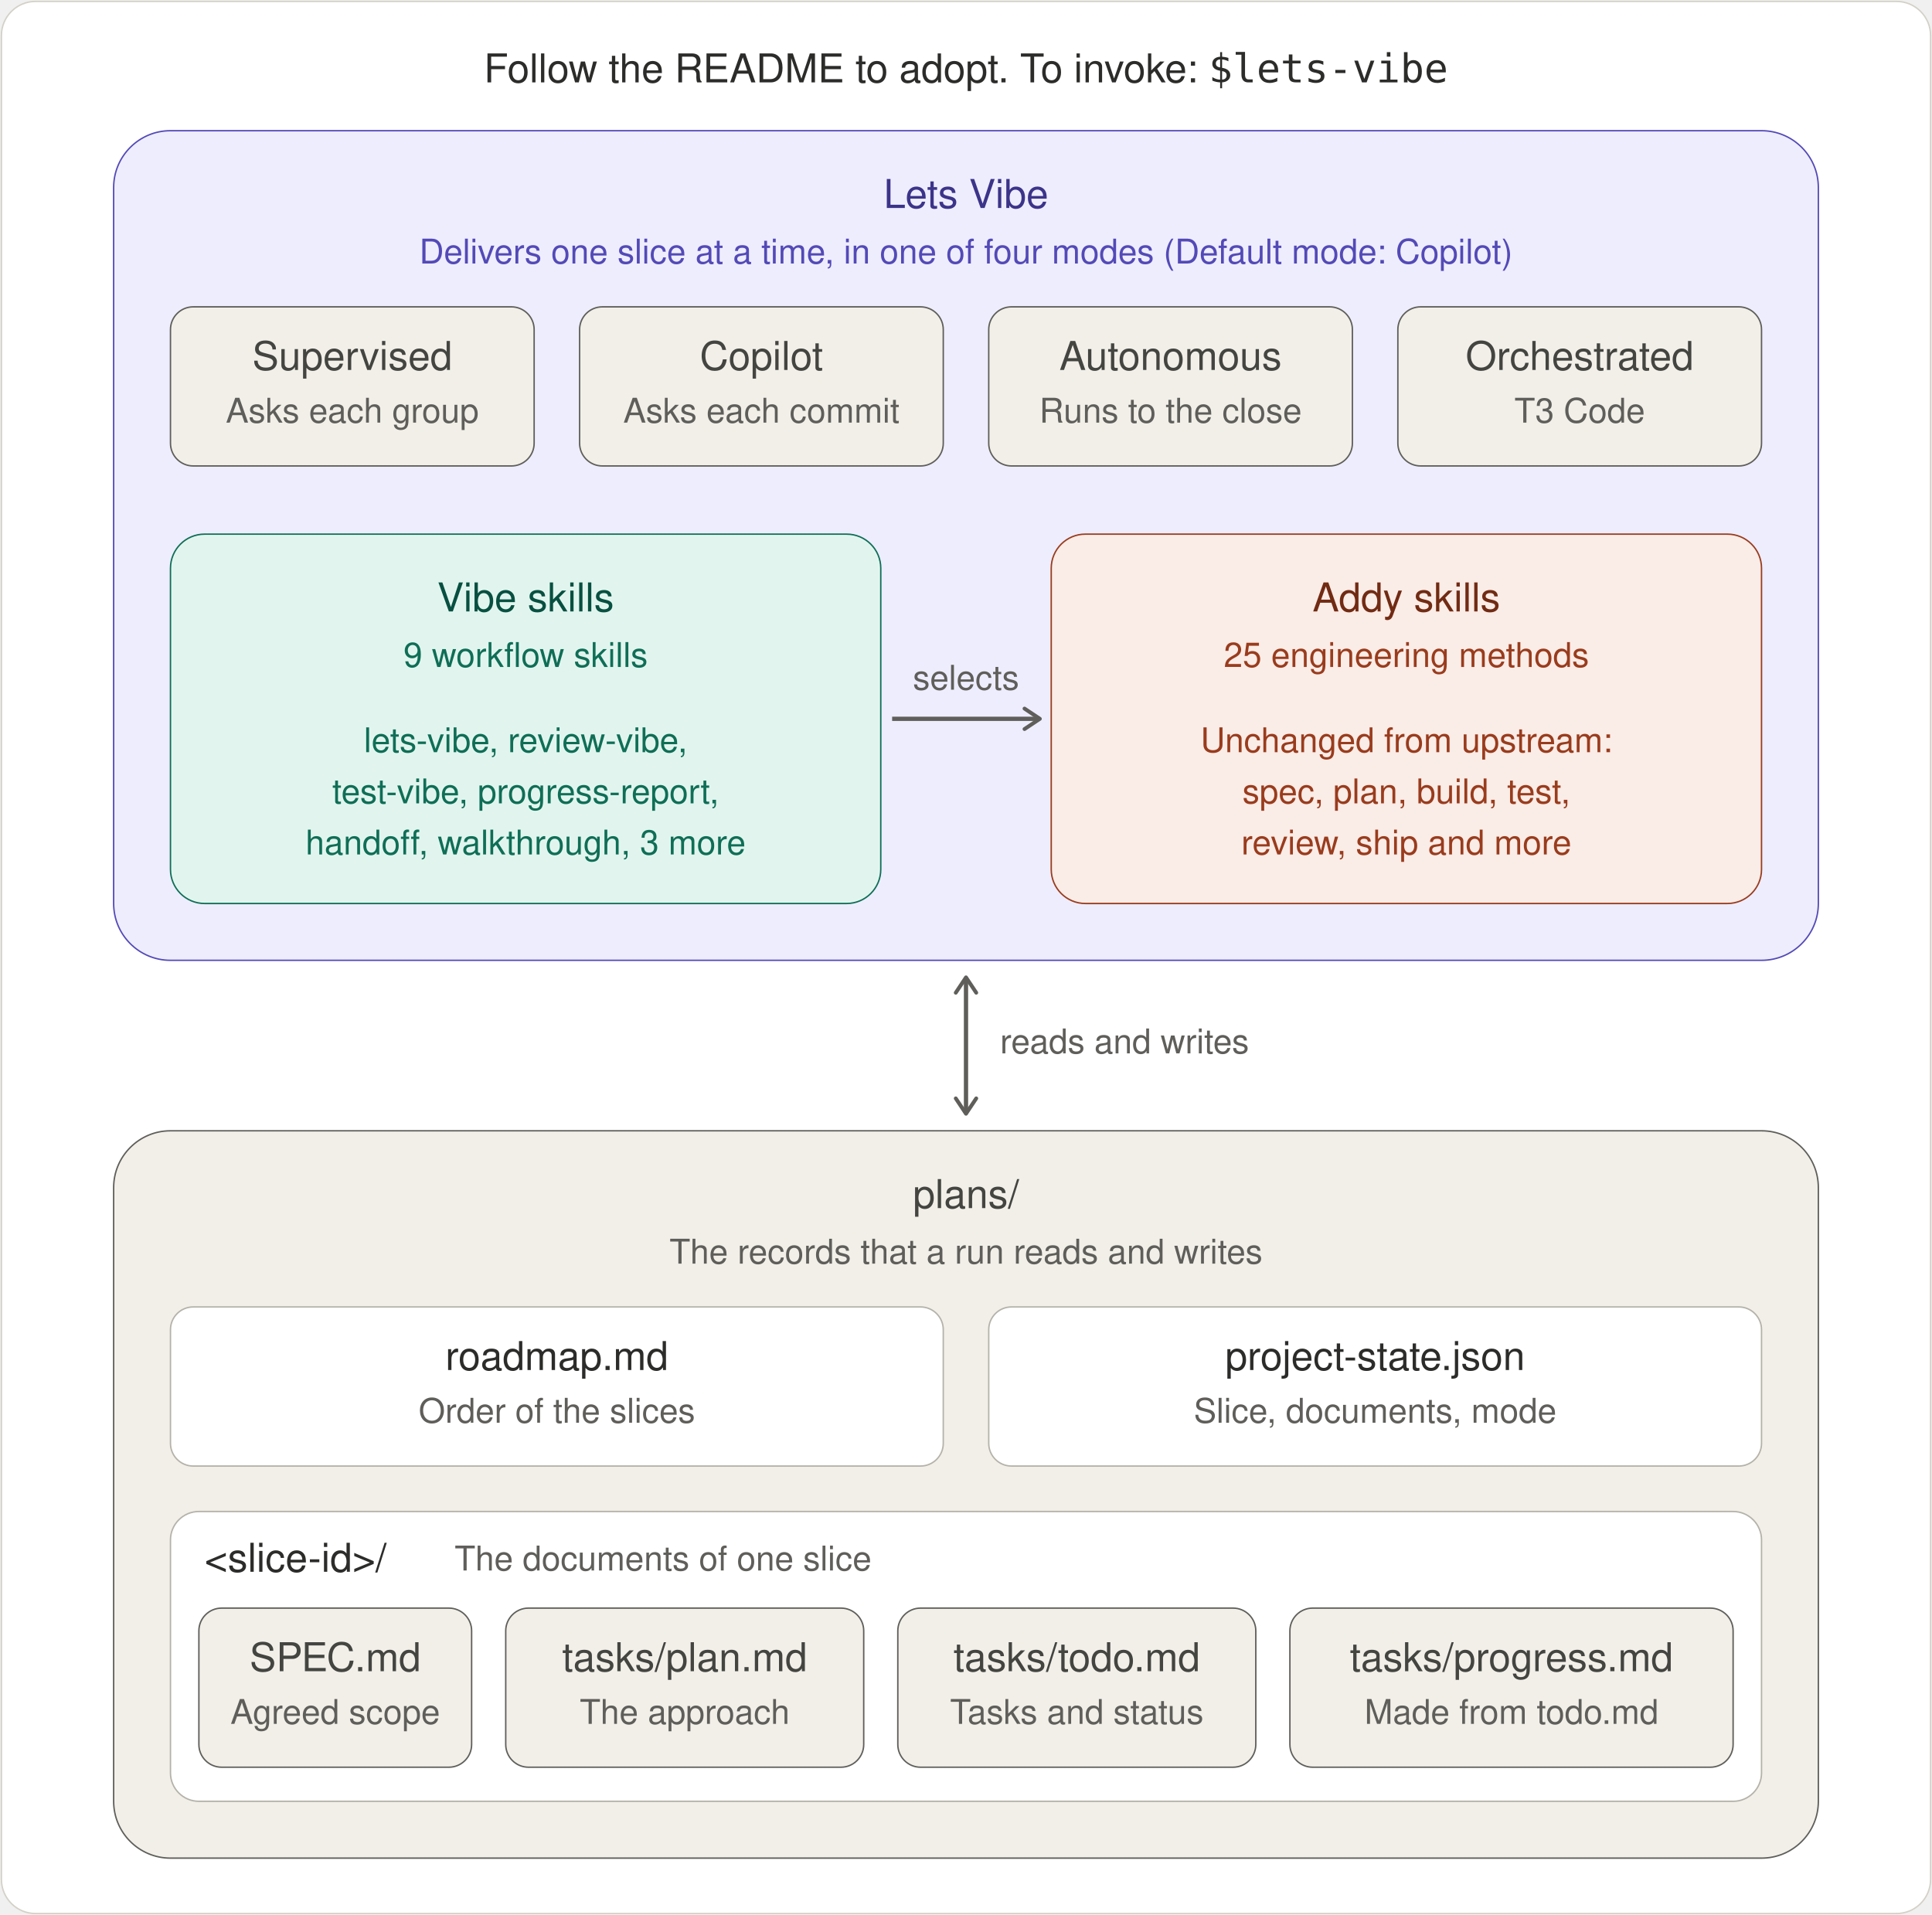
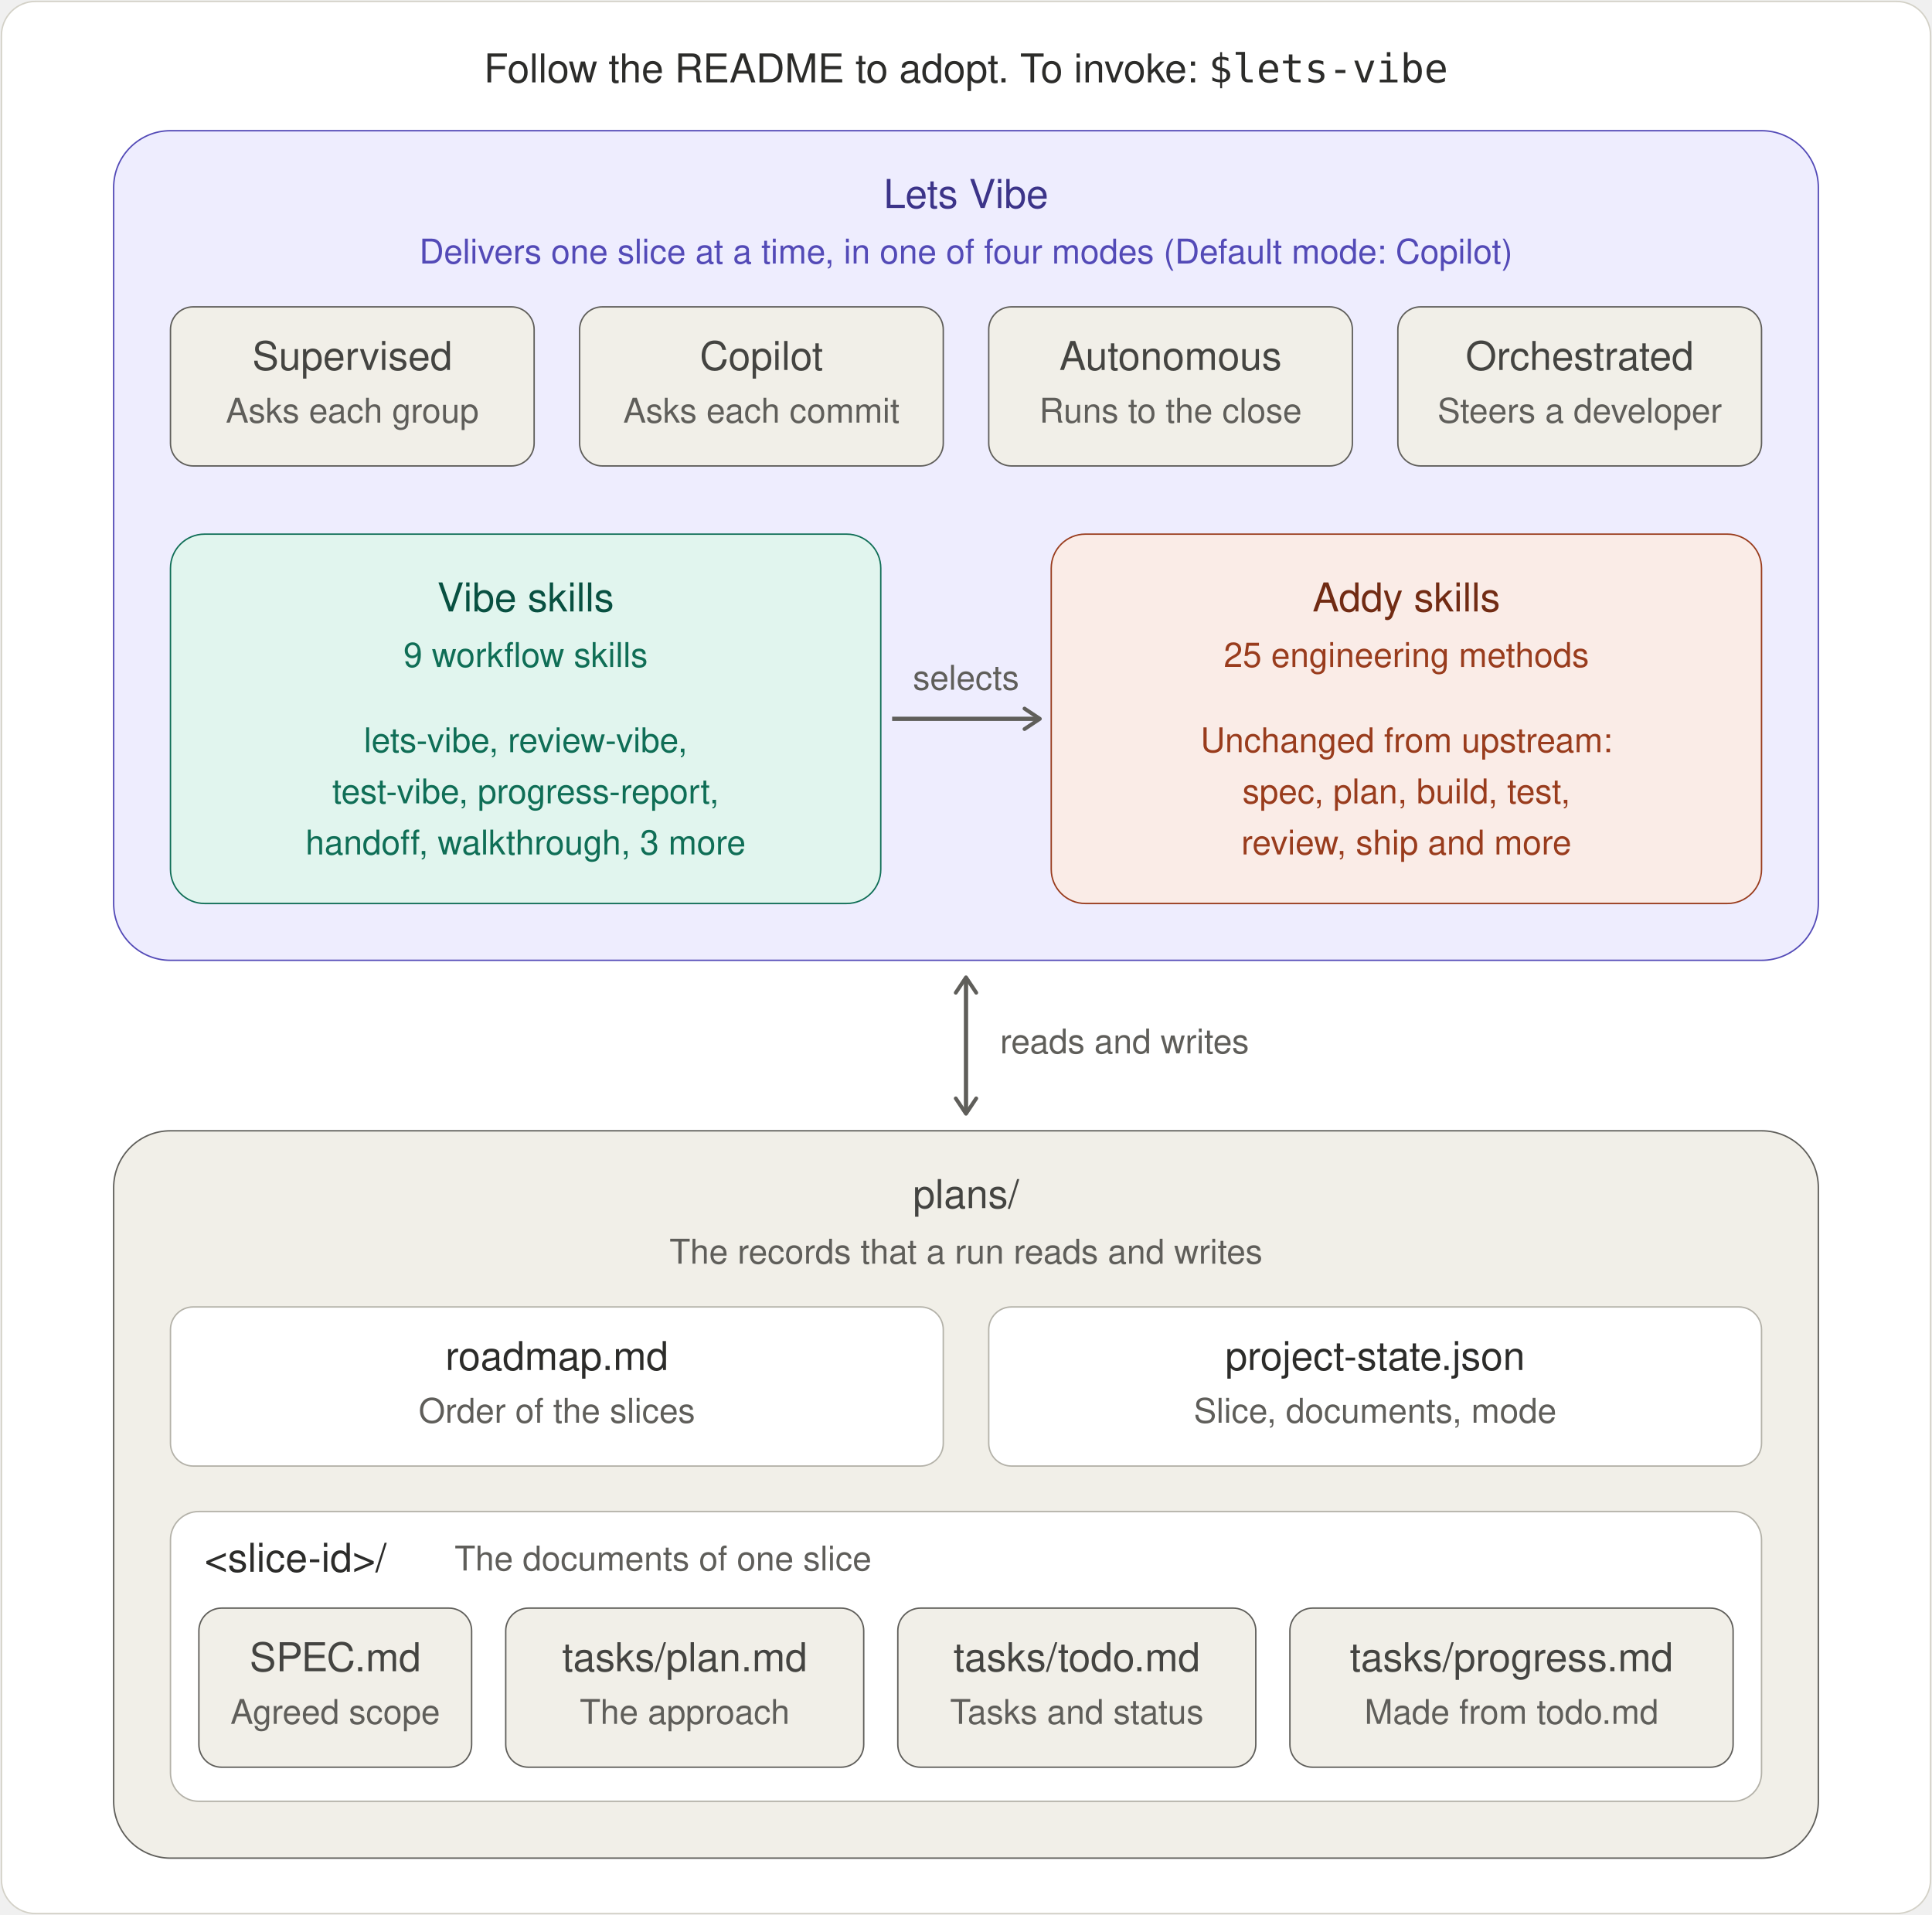
<svg xmlns="http://www.w3.org/2000/svg" width="680" height="674" viewBox="0 0 680 674" role="img" aria-labelledby="title desc">
  <defs>
    <marker id="arrow" viewBox="0 0 10 10" refX="8" refY="5" markerWidth="6" markerHeight="6" orient="auto-start-reverse">
      <path d="M2 1L8 5L2 9" fill="none" stroke="#5F5E5A" stroke-width="1.5" stroke-linecap="round" stroke-linejoin="round" />
    </marker>
    <style>
text { font-family: -apple-system, "Segoe UI", Helvetica, Arial, sans-serif; dominant-baseline: central; }
.t { font-size: 14px; fill: #2C2C2A; }
.th { font-size: 14px; font-weight: 500; fill: #2C2C2A; }
.ts { font-size: 12px; fill: #5F5E5A; }
.mono { font-family: ui-monospace, SFMono-Regular, Menlo, Consolas, monospace; }
.mid { text-anchor: middle; }
.purple rect { fill: #EEEDFE; stroke: #534AB7; } .purple .th { fill: #3C3489; } .purple .ts { fill: #534AB7; }
.gray rect { fill: #F1EFE8; stroke: #5F5E5A; } .gray .th { fill: #444441; } .gray .ts { fill: #5F5E5A; }
.teal rect { fill: #E1F5EE; stroke: #0F6E56; } .teal .th { fill: #085041; } .teal .ts { fill: #0F6E56; }
.coral rect { fill: #FAECE7; stroke: #993C1D; } .coral .th { fill: #712B13; } .coral .ts { fill: #993C1D; }
.box rect { fill: #FFFFFF; stroke: #B4B2A9; }
rect { stroke-width: 0.5; }
.arr { stroke: #5F5E5A; stroke-width: 1.5; fill: none; }
</style>
  </defs>
  <rect x="0.5" y="0.5" width="679" height="673" rx="12" style="fill:#FFFFFF;stroke:#D3D1C7" />
  <text class="t mid" x="340" y="29" style="dominant-baseline:alphabetic">Follow the README to adopt. To invoke: <tspan class="mono">$lets-vibe</tspan>
  </text>
  <g class="purple">
    <rect x="40" y="46" width="600" height="292" rx="20" />
    <text class="th mid" x="340" y="70">Lets Vibe</text>
    <text class="ts mid" x="340" y="90">Delivers one slice at a time, in one of four modes (Default mode: Copilot)</text>
  </g>
  <g class="gray">
    <rect x="60" y="108" width="128" height="56" rx="8" />
    <text class="th mid" x="124" y="127">Supervised</text>
    <text class="ts mid" x="124" y="146">Asks each group</text>
  </g>
  <g class="gray">
    <rect x="204" y="108" width="128" height="56" rx="8" />
    <text class="th mid" x="268" y="127">Copilot</text>
    <text class="ts mid" x="268" y="146">Asks each commit</text>
  </g>
  <g class="gray">
    <rect x="348" y="108" width="128" height="56" rx="8" />
    <text class="th mid" x="412" y="127">Autonomous</text>
    <text class="ts mid" x="412" y="146">Runs to the close</text>
  </g>
  <g class="gray">
    <rect x="492" y="108" width="128" height="56" rx="8" />
    <text class="th mid" x="556" y="127">Orchestrated</text>
-     <text class="ts mid" x="556" y="146">T3 Code</text>
+     <text class="ts mid" x="556" y="146">Steers a developer</text>
  </g>
  <g class="teal">
    <rect x="60" y="188" width="250" height="130" rx="12" />
    <text class="th mid" x="185" y="212">Vibe skills</text>
    <text class="ts mid" x="185" y="232">9 workflow skills</text>
    <text class="ts mid" x="185" y="262">lets-vibe, review-vibe,</text>
    <text class="ts mid" x="185" y="280">test-vibe, progress-report,</text>
    <text class="ts mid" x="185" y="298">handoff, walkthrough, 3 more</text>
  </g>
  <g class="coral">
    <rect x="370" y="188" width="250" height="130" rx="12" />
    <text class="th mid" x="495" y="212">Addy skills</text>
    <text class="ts mid" x="495" y="232">25 engineering methods</text>
    <text class="ts mid" x="495" y="262">Unchanged from upstream:</text>
    <text class="ts mid" x="495" y="280">spec, plan, build, test,</text>
    <text class="ts mid" x="495" y="298">review, ship and more</text>
  </g>
  <text class="ts mid" x="340" y="240">selects</text>
  <line class="arr" x1="314" y1="253" x2="366" y2="253" marker-end="url(#arrow)" />
  <line class="arr" x1="340" y1="344" x2="340" y2="392" marker-start="url(#arrow)" marker-end="url(#arrow)" />
  <text class="ts" x="352" y="368">reads and writes</text>
  <g class="gray">
    <rect x="40" y="398" width="600" height="256" rx="20" />
    <text class="th mid" x="340" y="422">plans/</text>
    <text class="ts mid" x="340" y="442">The records that a run reads and writes</text>
  </g>
  <g class="box">
    <rect x="60" y="460" width="272" height="56" rx="8" />
    <text class="th mid" x="196" y="479">roadmap.md</text>
    <text class="ts mid" x="196" y="498">Order of the slices</text>
  </g>
  <g class="box">
    <rect x="348" y="460" width="272" height="56" rx="8" />
    <text class="th mid" x="484" y="479">project-state.json</text>
    <text class="ts mid" x="484" y="498">Slice, documents, mode</text>
  </g>
  <g class="box">
    <rect x="60" y="532" width="560" height="102" rx="10" />
    <text class="th" x="72" y="550">&lt;slice-id&gt;/</text>
    <text class="ts" x="160" y="550">The documents of one slice</text>
  </g>
  <g class="gray">
    <rect x="70" y="566" width="96" height="56" rx="8" />
    <text class="th mid" x="118" y="585">SPEC.md</text>
    <text class="ts mid" x="118" y="604">Agreed scope</text>
  </g>
  <g class="gray">
    <rect x="178" y="566" width="126" height="56" rx="8" />
    <text class="th mid" x="241" y="585">tasks/plan.md</text>
    <text class="ts mid" x="241" y="604">The approach</text>
  </g>
  <g class="gray">
    <rect x="316" y="566" width="126" height="56" rx="8" />
    <text class="th mid" x="379" y="585">tasks/todo.md</text>
    <text class="ts mid" x="379" y="604">Tasks and status</text>
  </g>
  <g class="gray">
    <rect x="454" y="566" width="156" height="56" rx="8" />
    <text class="th mid" x="532" y="585">tasks/progress.md</text>
    <text class="ts mid" x="532" y="604">Made from todo.md</text>
  </g>
</svg>
